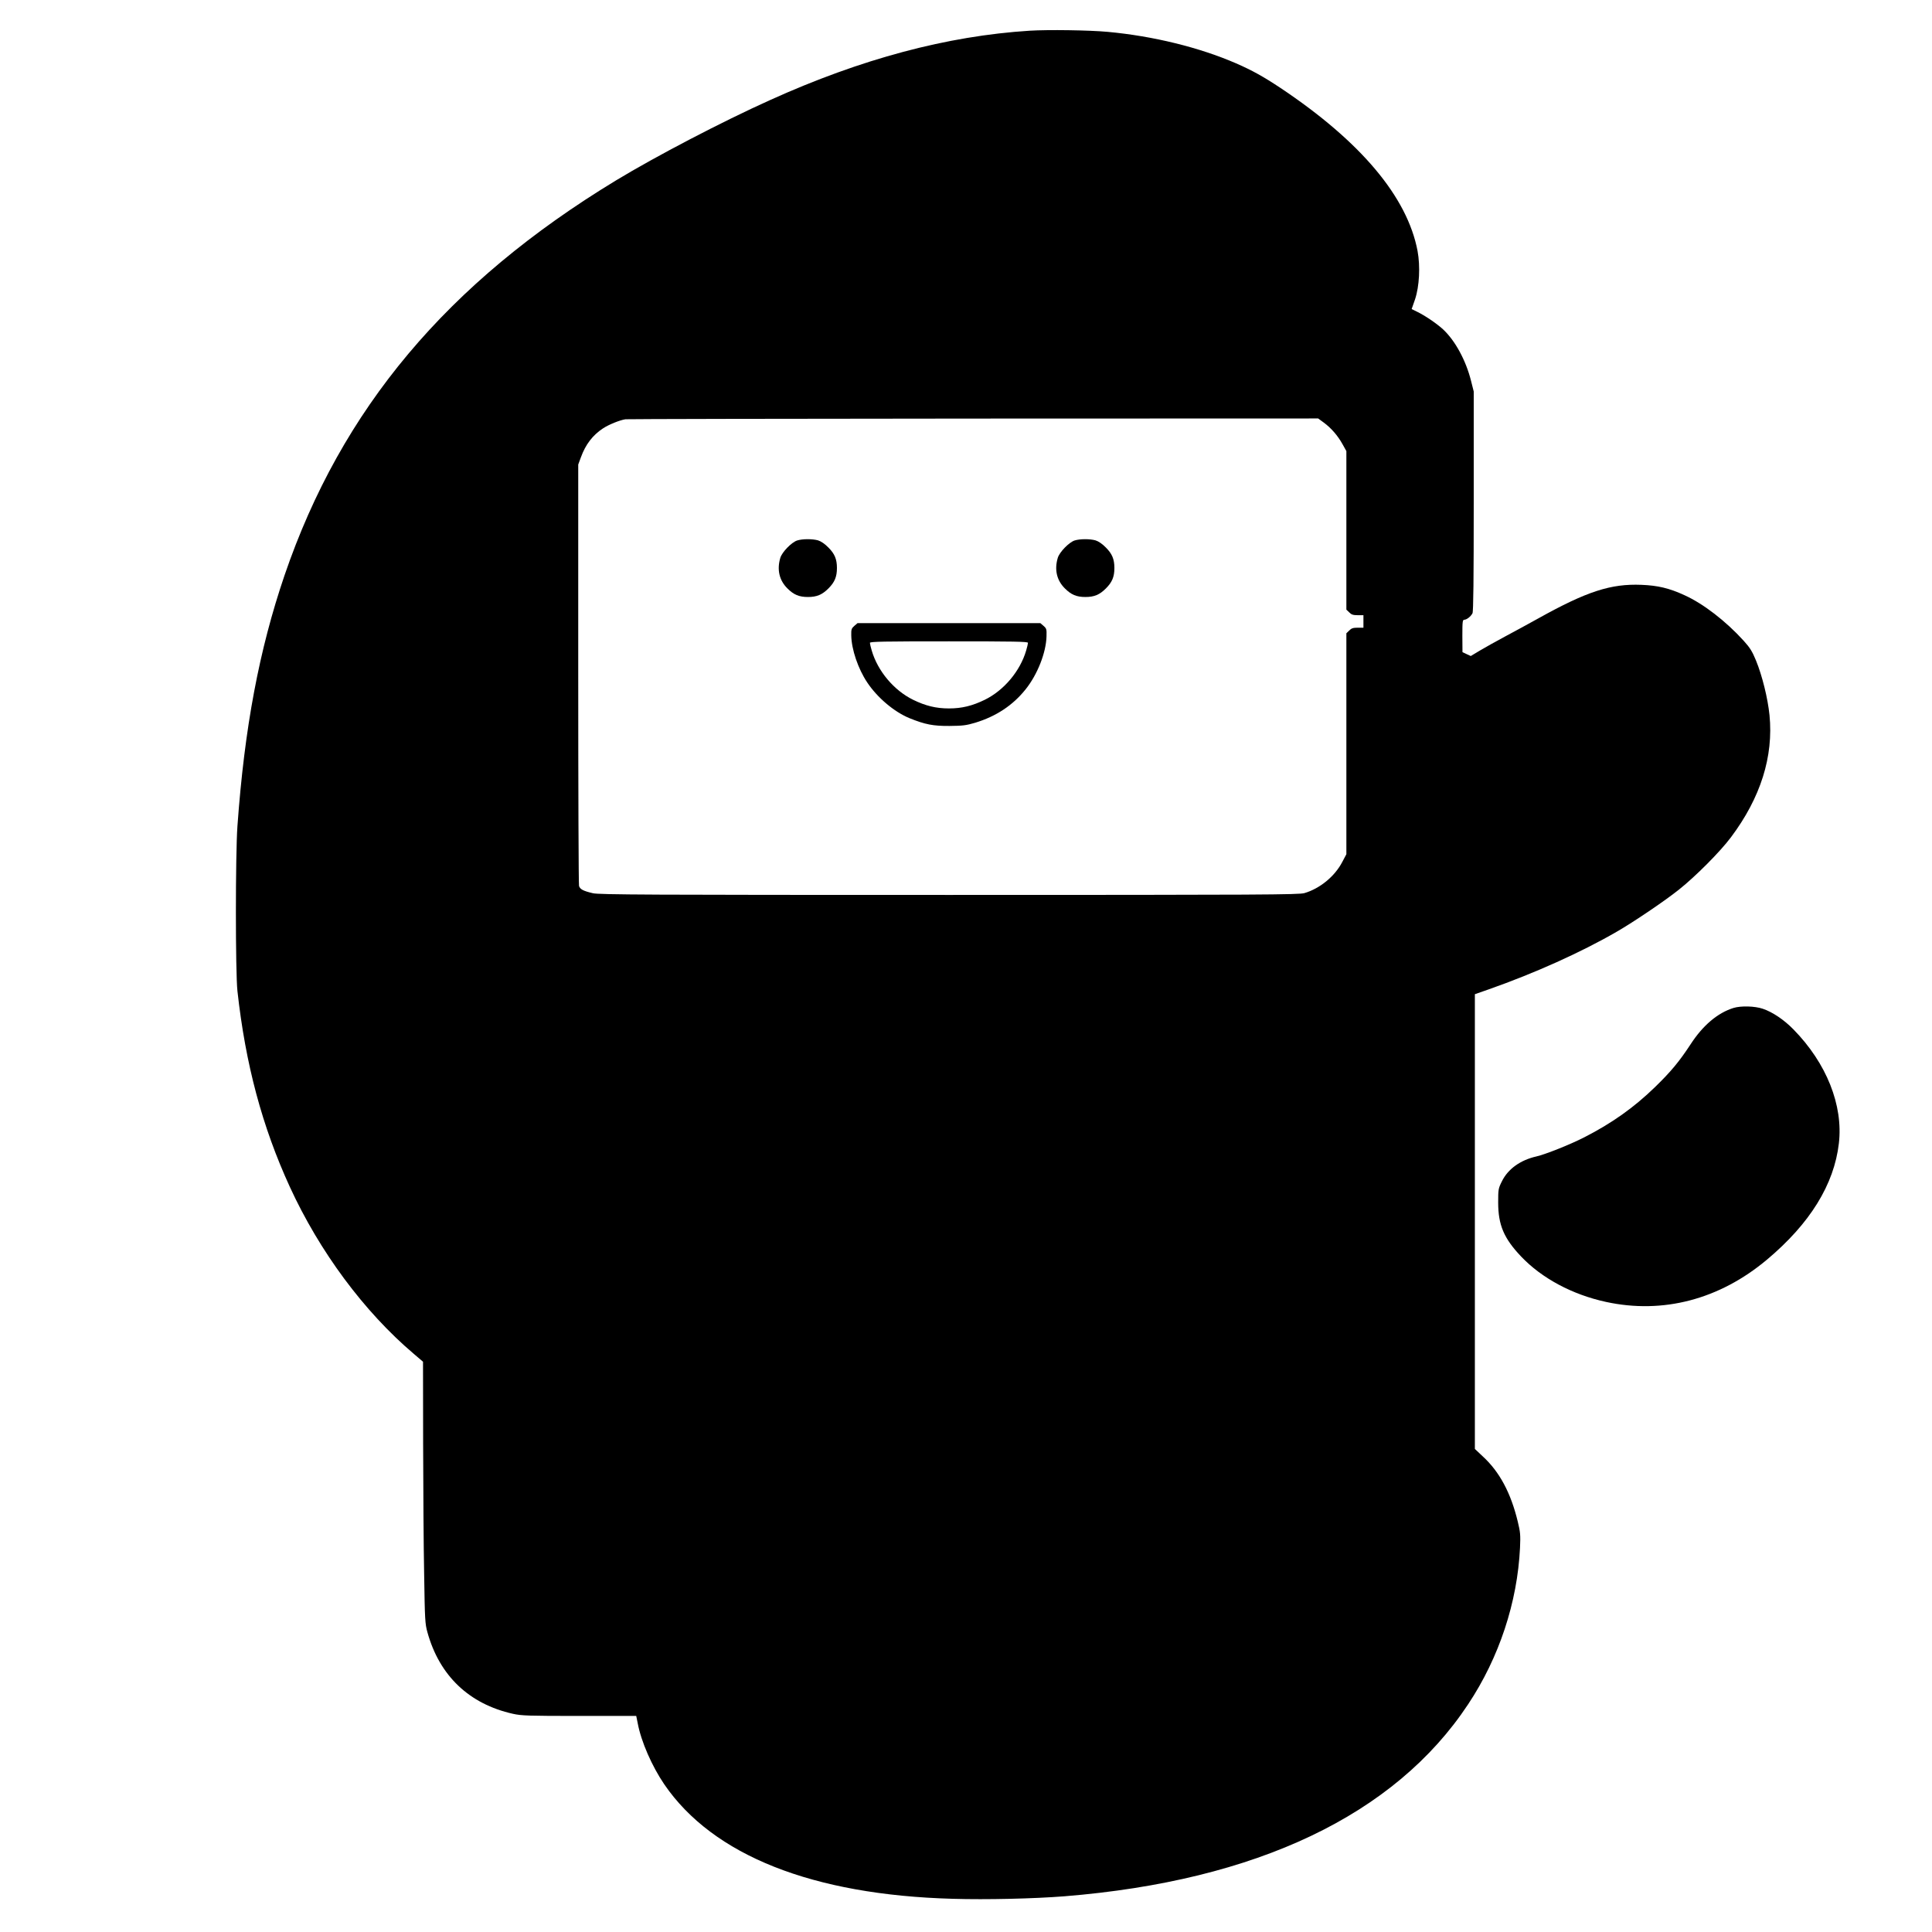
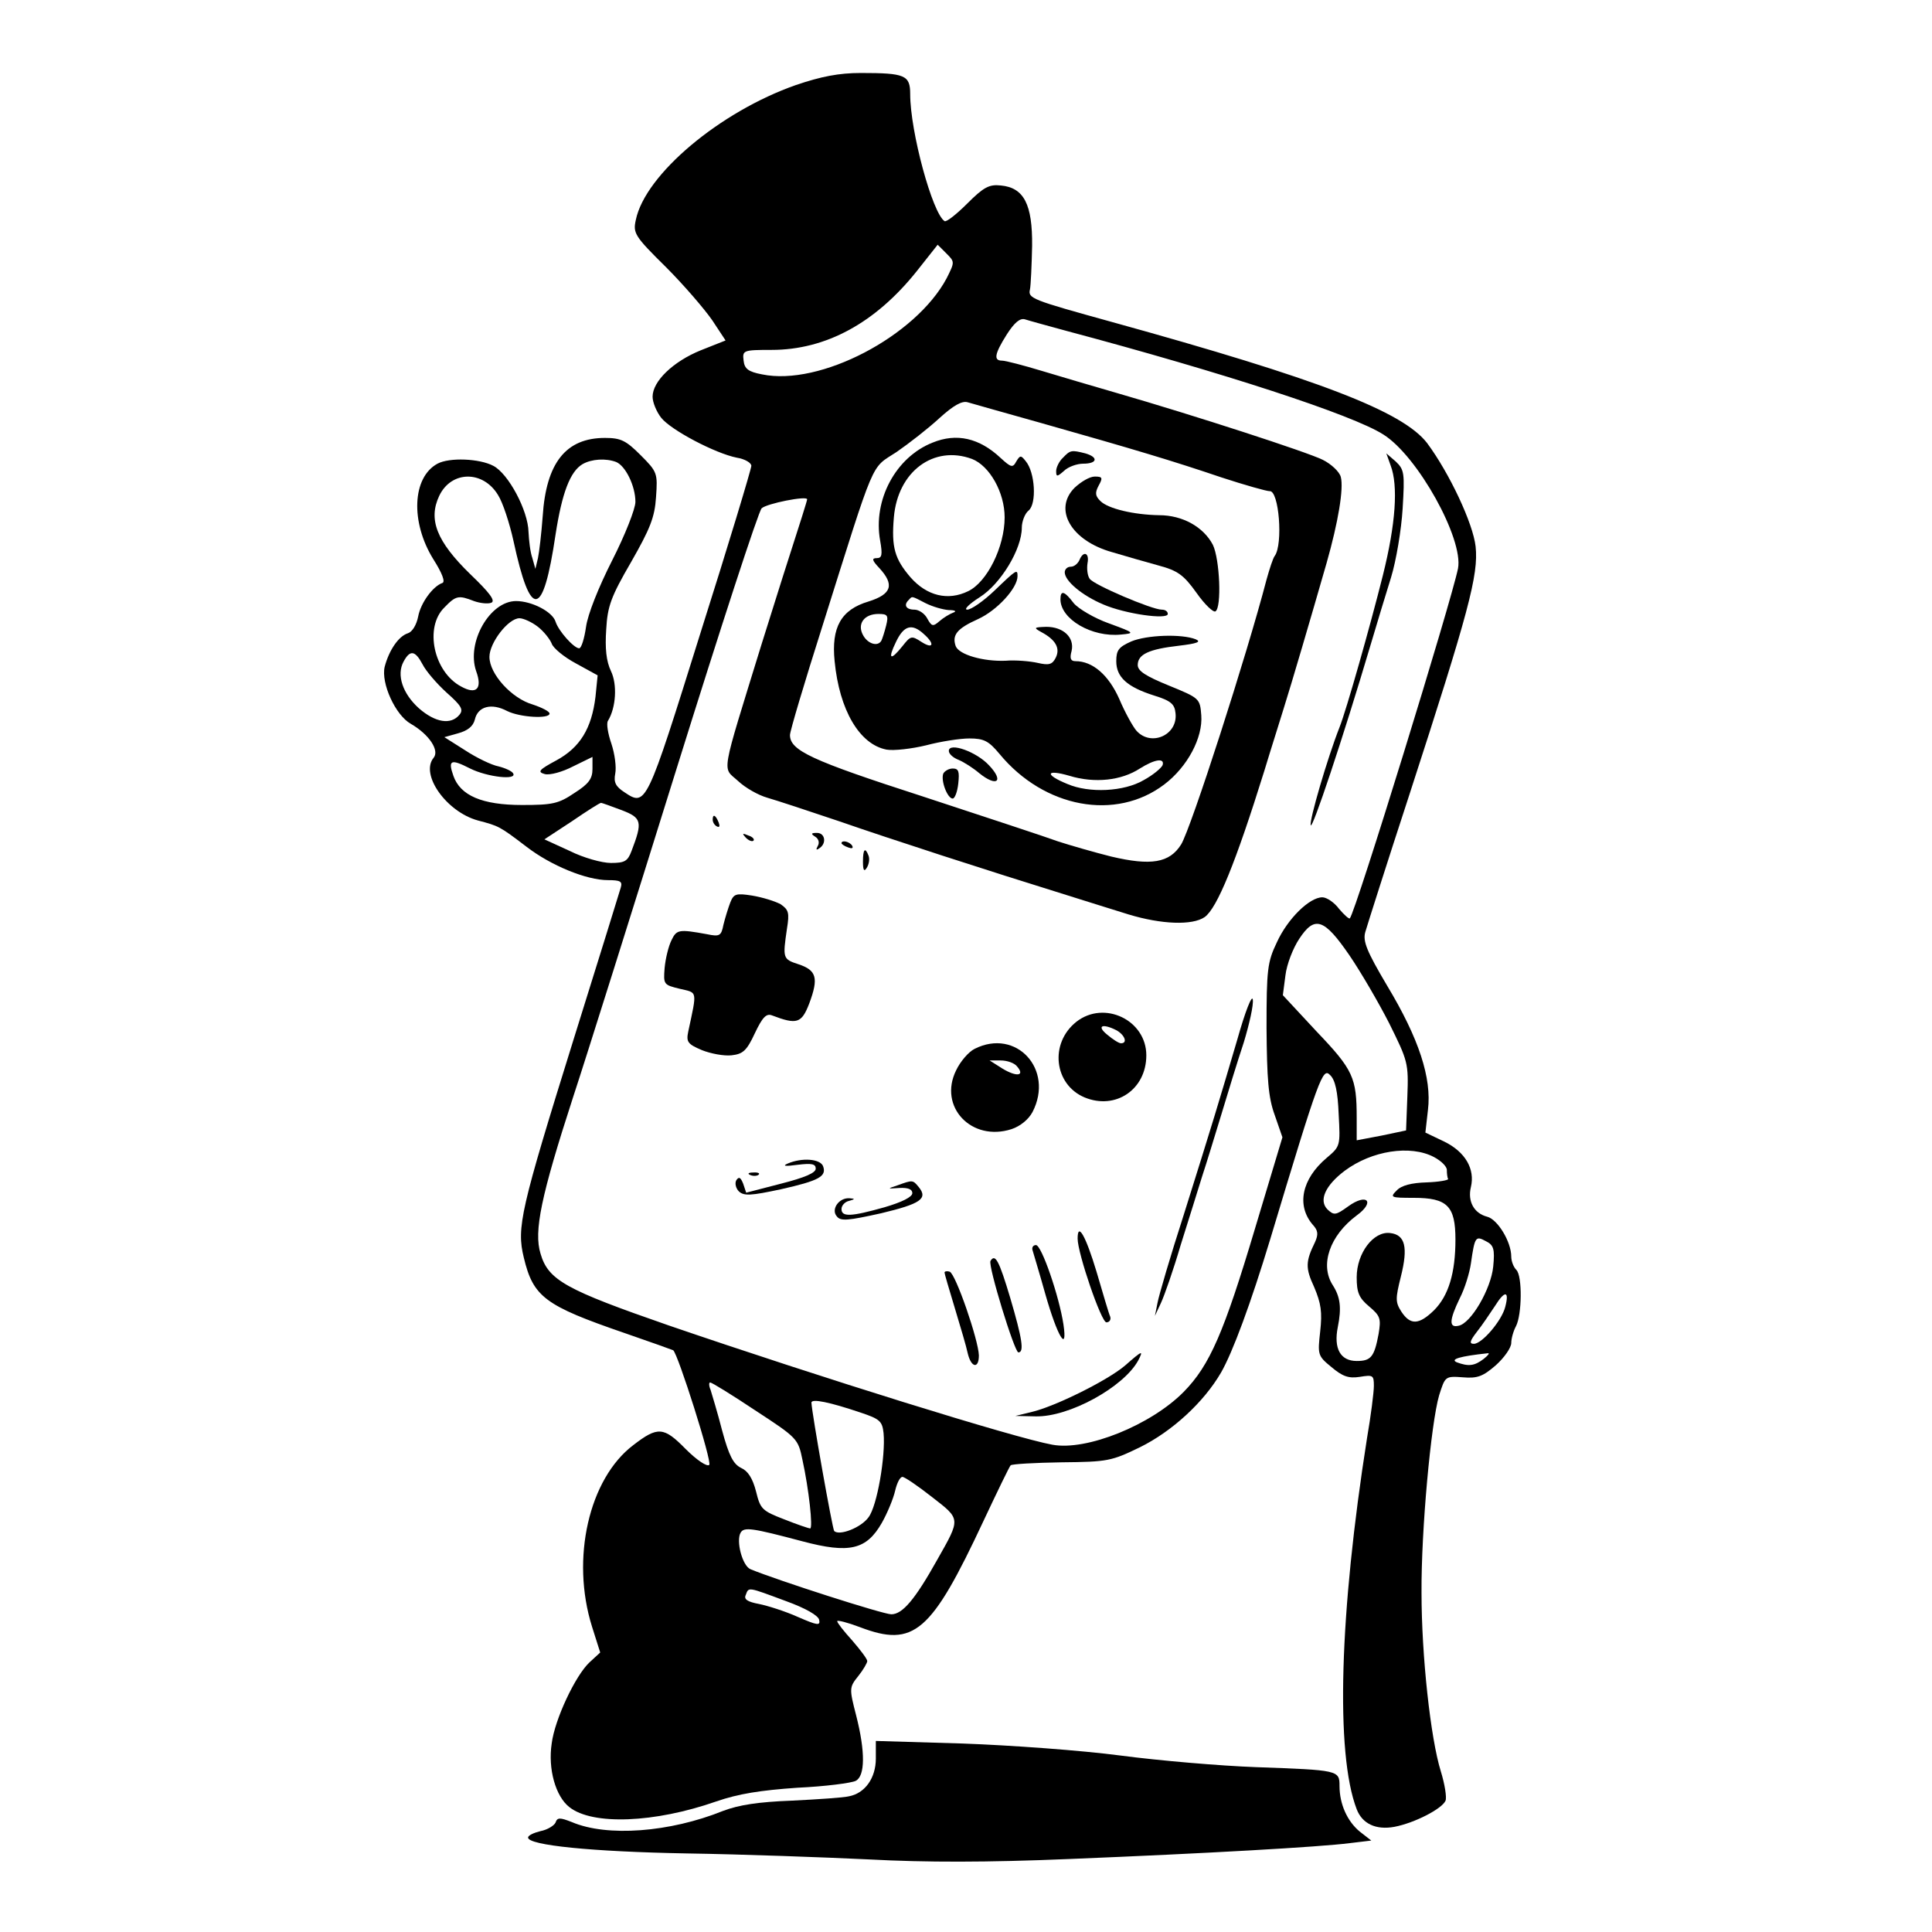
- <svg xmlns="http://www.w3.org/2000/svg" version="1.0" width="1699pt" height="1699pt" viewBox="0 0 1699 1699" preserveAspectRatio="xMidYMid meet">
-   <g transform="translate(0,1699) scale(0.1,-0.1)" fill="#000000" stroke="none">
-     <path d="M9055 16720 c-725 -46 -1481 -247 -2285 -611 -422 -190 -1000 -492 -1352 -705 -1485 -901 -2416 -2010 -2916 -3474 -223 -655 -352 -1340 -414 -2205 -18 -250 -18 -1286 0 -1450 71 -644 217 -1191 461 -1723 261 -568 652 -1096 1089 -1467 l82 -70 1 -720 c1 -396 4 -913 9 -1150 6 -401 8 -435 29 -510 106 -382 367 -630 751 -716 77 -17 132 -19 585 -19 l500 0 13 -64 c30 -161 125 -378 234 -538 427 -624 1303 -972 2535 -1006 301 -9 715 1 983 22 1690 136 2907 715 3551 1689 273 411 433 897 456 1376 5 113 3 137 -20 231 -61 252 -160 437 -307 572 l-70 66 0 2000 0 1999 123 43 c401 141 809 324 1122 505 150 86 426 273 550 372 147 117 363 334 457 460 261 348 375 710 339 1074 -15 148 -64 347 -119 481 -33 80 -52 111 -108 173 -158 174 -355 326 -521 401 -135 62 -233 85 -378 91 -269 11 -481 -58 -905 -294 -80 -44 -210 -116 -290 -158 -80 -43 -181 -99 -226 -126 l-80 -48 -37 17 -36 17 -1 143 c0 129 2 142 18 142 21 1 56 28 71 57 8 15 11 295 11 986 l0 964 -24 95 c-45 179 -139 352 -245 451 -54 50 -159 122 -232 157 l-45 22 30 86 c38 114 47 290 22 425 -90 475 -499 962 -1206 1434 -151 100 -248 154 -390 216 -323 140 -728 240 -1130 277 -165 15 -521 20 -685 10z m2586 -3446 c64 -47 123 -114 165 -190 l34 -61 0 -697 0 -697 25 -24 c19 -20 34 -25 75 -25 l50 0 0 -55 0 -55 -50 0 c-41 0 -56 -5 -75 -25 l-25 -24 0 -972 0 -971 -36 -68 c-66 -127 -197 -234 -333 -274 -49 -14 -351 -16 -3125 -16 -2637 0 -3080 2 -3132 15 -86 20 -113 35 -122 64 -4 14 -7 854 -7 1866 l0 1840 24 65 c41 112 103 193 194 253 50 33 146 72 197 80 14 2 1390 5 3059 6 l3033 1 49 -36z" />
-     <path d="M7010 12237 c-49 -16 -133 -102 -148 -153 -31 -104 -9 -198 63 -269 55 -55 102 -75 180 -75 78 0 125 20 180 75 55 55 75 102 75 180 0 78 -20 125 -75 180 -31 32 -65 55 -91 63 -50 14 -136 14 -184 -1z" />
-     <path d="M9450 12237 c-49 -16 -133 -102 -148 -153 -31 -104 -9 -198 63 -269 55 -55 102 -75 180 -75 78 0 125 20 180 75 55 55 75 102 75 180 0 78 -20 125 -75 180 -31 32 -65 55 -91 63 -50 14 -136 14 -184 -1z" />
-     <path d="M7513 11486 c-25 -22 -28 -30 -27 -84 2 -123 60 -293 140 -413 89 -134 238 -260 373 -315 136 -55 207 -69 351 -68 117 1 147 5 225 28 185 56 333 154 445 295 104 130 179 322 183 464 2 64 0 70 -26 93 l-28 24 -804 0 -804 0 -28 -24z m1527 -149 c0 -7 -7 -38 -16 -68 -53 -181 -195 -350 -364 -433 -109 -53 -201 -76 -315 -76 -114 0 -206 23 -315 76 -169 83 -311 252 -364 433 -9 30 -16 61 -16 68 0 11 126 13 695 13 569 0 695 -2 695 -13z" />
-     <path d="M15244 8126 c-140 -44 -269 -153 -378 -321 -99 -151 -173 -240 -312 -375 -184 -179 -380 -318 -621 -441 -127 -65 -341 -150 -423 -169 -140 -32 -249 -110 -302 -218 -32 -64 -33 -71 -33 -187 0 -197 50 -315 201 -474 182 -192 451 -336 747 -400 502 -109 999 22 1416 372 378 317 590 660 632 1022 39 335 -108 705 -399 1002 -83 85 -184 153 -270 182 -71 24 -193 27 -258 7z" />
+ <svg xmlns="http://www.w3.org/2000/svg" version="1.0" width="450pt" height="450pt" viewBox="0 0 450 450" preserveAspectRatio="xMidYMid meet">
+   <g transform="translate(0,450) scale(0.1,-0.1)" fill="#000000" stroke="none">
+     <path d="M1854 4302 c-177 -62 -351 -208 -373 -314 -7 -31 -3 -38 70 -110 42 -42 90 -98 108 -124 l31 -47 -58 -23 c-64 -26 -112 -72 -112 -108 0 -13 9 -35 20 -49 23 -29 126 -83 176 -93 19 -3 34 -12 34 -19 0 -7 -53 -183 -119 -391 -126 -403 -126 -403 -177 -369 -20 13 -25 23 -21 43 3 15 -1 46 -9 70 -8 23 -12 47 -8 53 19 31 22 85 7 116 -11 23 -14 53 -11 97 3 54 11 76 58 157 44 77 55 104 58 151 4 56 3 59 -36 98 -34 34 -46 40 -83 40 -91 0 -137 -58 -145 -183 -3 -40 -8 -83 -11 -97 l-6 -25 -7 25 c-5 14 -8 41 -9 61 -1 50 -47 136 -82 154 -32 17 -102 20 -130 5 -59 -32 -63 -136 -10 -222 21 -33 29 -54 21 -56 -22 -8 -50 -46 -56 -78 -4 -20 -14 -36 -24 -39 -22 -7 -44 -40 -54 -78 -9 -38 25 -113 61 -133 43 -25 67 -62 53 -79 -32 -39 30 -126 103 -146 49 -13 50 -13 113 -61 57 -44 140 -78 190 -78 29 0 34 -3 30 -17 -3 -10 -52 -169 -110 -354 -124 -398 -133 -438 -116 -508 22 -92 49 -112 235 -176 61 -21 111 -39 113 -40 11 -8 91 -260 84 -267 -5 -5 -29 11 -55 37 -51 52 -65 53 -122 9 -103 -78 -146 -264 -96 -423 l19 -60 -25 -23 c-33 -31 -81 -133 -88 -189 -9 -59 9 -123 41 -148 54 -43 199 -37 342 13 52 18 103 26 189 32 65 3 126 11 136 16 22 11 23 67 1 153 -16 62 -16 65 5 91 12 15 21 31 21 35 0 5 -16 26 -35 48 -19 21 -35 41 -35 45 0 3 24 -3 53 -14 126 -48 166 -13 288 248 32 68 60 126 63 129 3 3 56 6 119 7 107 1 116 3 182 35 75 37 149 105 189 174 27 47 69 160 115 312 114 379 122 399 139 381 12 -11 18 -39 20 -91 4 -74 4 -75 -28 -102 -58 -49 -71 -111 -32 -156 12 -13 13 -22 5 -40 -22 -45 -23 -60 -2 -105 16 -38 19 -58 14 -103 -6 -54 -6 -57 26 -83 26 -22 40 -27 66 -23 31 5 33 4 33 -21 0 -15 -7 -70 -16 -122 -64 -406 -74 -734 -24 -864 13 -34 45 -49 88 -41 47 9 111 42 119 61 3 8 -2 39 -11 68 -24 77 -45 270 -45 416 -1 145 22 395 41 460 14 44 14 45 55 42 34 -3 47 2 77 28 20 18 36 41 36 52 0 10 5 28 11 39 14 27 15 117 1 131 -7 7 -12 21 -12 31 0 35 -32 87 -56 93 -31 8 -46 36 -38 69 10 42 -13 82 -62 106 l-44 21 6 53 c9 74 -21 166 -95 289 -48 81 -57 104 -51 125 4 14 50 159 103 321 138 425 161 511 154 577 -6 54 -61 171 -113 241 -57 74 -253 149 -734 282 -188 52 -196 55 -191 76 2 10 4 56 5 101 1 97 -19 136 -73 141 -27 3 -40 -4 -78 -42 -25 -25 -49 -44 -53 -41 -28 18 -80 208 -80 296 0 44 -12 49 -115 49 -51 0 -92 -8 -151 -28z m351 -450 c-72 -135 -295 -252 -430 -224 -32 6 -41 13 -43 32 -3 24 -1 25 65 25 127 0 242 63 338 183 l49 62 20 -20 c20 -20 20 -20 1 -58z m280 -123 c364 -97 665 -195 737 -241 80 -50 187 -243 174 -312 -15 -75 -239 -802 -252 -815 -2 -2 -13 8 -25 22 -11 15 -29 27 -39 27 -30 0 -81 -50 -106 -105 -22 -46 -24 -63 -24 -200 1 -118 4 -161 19 -202 l18 -52 -64 -213 c-72 -241 -105 -318 -166 -380 -76 -77 -226 -138 -306 -123 -88 16 -535 155 -894 278 -239 83 -280 105 -298 167 -16 52 1 134 76 365 31 94 139 438 241 765 102 327 191 600 198 606 11 11 106 30 106 21 0 -3 -18 -60 -40 -128 -22 -68 -51 -162 -66 -209 -97 -315 -92 -285 -55 -319 17 -16 47 -33 68 -39 21 -6 97 -31 168 -55 121 -42 340 -113 530 -172 44 -14 109 -34 144 -45 76 -23 148 -26 177 -6 29 21 72 126 139 341 15 50 36 115 45 145 18 57 63 210 100 339 27 95 40 173 33 200 -3 12 -22 30 -42 40 -36 18 -301 104 -481 156 -52 15 -130 38 -173 51 -43 13 -85 24 -93 24 -20 0 -18 15 11 61 18 28 31 39 43 35 9 -3 53 -15 97 -27z m-61 -214 c219 -62 309 -89 421 -127 55 -18 105 -32 112 -32 22 3 32 -124 12 -151 -4 -5 -12 -30 -19 -55 -45 -173 -176 -580 -199 -617 -27 -43 -70 -50 -163 -28 -40 10 -95 26 -123 35 -27 10 -170 57 -316 105 -260 84 -309 107 -309 143 0 9 34 123 75 252 126 400 112 367 173 407 29 20 74 55 100 79 33 30 53 41 66 37 11 -3 87 -25 170 -48z m-989 -91 c22 -9 45 -56 45 -93 0 -16 -24 -77 -54 -136 -32 -63 -57 -126 -61 -155 -4 -28 -11 -50 -16 -50 -12 0 -48 40 -55 62 -7 23 -55 48 -92 48 -61 0 -116 -96 -93 -163 15 -41 1 -56 -35 -36 -64 34 -86 138 -39 184 27 28 33 29 69 15 14 -5 32 -7 40 -4 11 4 -3 23 -49 67 -78 76 -98 127 -72 182 28 59 102 60 137 2 11 -17 27 -66 36 -107 40 -185 69 -181 98 15 15 97 34 147 63 164 21 12 54 14 78 5z m-182 -384 c14 -11 28 -29 32 -39 3 -10 28 -31 56 -46 l51 -28 -5 -50 c-9 -74 -36 -118 -91 -148 -41 -22 -45 -27 -27 -32 12 -3 41 5 66 18 l45 22 0 -28 c0 -23 -9 -35 -42 -56 -37 -25 -51 -28 -122 -28 -93 0 -144 22 -160 68 -13 37 -6 40 39 17 40 -20 111 -28 100 -11 -3 5 -18 12 -34 16 -16 3 -51 20 -77 37 l-49 31 32 9 c22 6 35 16 39 32 7 31 39 39 75 20 30 -15 99 -19 99 -6 0 5 -18 14 -39 21 -49 14 -101 71 -101 111 0 33 44 90 70 90 9 0 29 -9 43 -20z m-269 -87 c8 -16 33 -45 56 -66 35 -31 40 -40 30 -52 -20 -24 -56 -18 -94 15 -38 34 -53 78 -36 109 15 28 27 26 44 -6z m464 -340 c47 -18 49 -27 23 -95 -9 -24 -16 -28 -48 -28 -21 0 -64 12 -96 28 l-59 27 64 42 c35 24 65 43 68 43 2 0 24 -8 48 -17z m1695 -338 c26 -38 68 -110 93 -159 43 -87 45 -92 42 -170 l-3 -79 -57 -12 -58 -11 0 52 c0 94 -8 112 -93 201 l-79 85 6 46 c3 26 18 64 32 85 36 55 58 48 117 -38z m197 -470 c17 -9 30 -22 30 -30 0 -8 1 -18 3 -21 1 -3 -22 -7 -50 -8 -35 -1 -59 -7 -70 -19 -16 -16 -14 -17 40 -17 78 0 97 -19 97 -97 0 -78 -16 -131 -50 -165 -35 -34 -55 -35 -76 -3 -14 22 -14 30 -1 82 17 68 10 97 -25 101 -39 5 -78 -47 -78 -103 0 -35 5 -48 29 -68 26 -22 28 -28 22 -64 -10 -54 -18 -63 -51 -63 -38 0 -54 29 -44 79 9 45 6 70 -12 98 -30 47 -7 115 56 162 44 32 24 53 -20 21 -29 -21 -33 -21 -48 -7 -21 21 -5 56 40 90 63 47 153 61 208 32z m138 -255 c-5 -52 -52 -133 -81 -138 -22 -5 -22 12 3 64 12 23 23 60 26 81 9 63 11 65 35 52 18 -9 21 -18 17 -59z m28 -94 c-8 -32 -54 -86 -73 -86 -11 0 -10 6 7 28 12 15 30 42 42 60 23 37 34 36 24 -2z m-50 -121 c-22 -17 -36 -18 -63 -8 -16 7 7 14 72 21 6 1 1 -5 -9 -13z m-1697 -120 c98 -64 100 -66 110 -115 15 -68 25 -160 18 -160 -3 0 -30 9 -60 21 -52 20 -56 24 -66 65 -8 31 -19 48 -35 55 -18 9 -28 28 -44 87 -11 43 -24 85 -27 95 -4 9 -4 17 -1 17 4 0 51 -29 105 -65z m245 -5 c45 -15 51 -20 54 -48 5 -53 -15 -170 -35 -196 -17 -24 -68 -44 -80 -32 -4 4 -52 274 -53 299 0 10 43 1 114 -23z m167 -197 c67 -52 67 -49 12 -146 -52 -93 -81 -127 -107 -127 -19 0 -265 79 -328 105 -19 8 -34 66 -23 85 8 14 27 11 144 -20 109 -29 149 -20 185 43 13 23 27 57 31 75 4 17 11 32 17 32 5 0 36 -21 69 -47z m-341 -242 c47 -17 76 -34 78 -44 3 -14 -4 -13 -50 7 -29 13 -70 26 -90 30 -27 5 -36 11 -31 21 7 19 4 19 93 -14z" />
+     <path d="M3239 3416 c18 -47 12 -136 -18 -256 -29 -116 -85 -314 -101 -354 -28 -71 -71 -218 -67 -228 3 -12 73 196 140 422 14 47 35 117 47 155 12 39 24 111 27 160 5 83 4 91 -16 110 l-22 19 10 -28z" />
+     <path d="M1660 2591 c0 -6 4 -13 10 -16 6 -3 7 1 4 9 -7 18 -14 21 -14 7z" />
+     <path d="M1737 2549 c7 -7 15 -10 18 -7 3 3 -2 9 -12 12 -14 6 -15 5 -6 -5z" />
+     <path d="M1899 2551 c8 -5 10 -14 6 -21 -5 -9 -4 -11 3 -6 18 11 14 36 -5 36 -14 0 -15 -2 -4 -9z" />
+     <path d="M1960 2536 c0 -2 7 -7 16 -10 8 -3 12 -2 9 4 -6 10 -25 14 -25 6z" />
+     <path d="M2010 2493 c0 -21 3 -24 9 -14 5 8 7 20 4 28 -8 21 -13 15 -13 -14z" />
+     <path d="M1701 2398 c-5 -13 -12 -36 -16 -52 -5 -26 -9 -28 -38 -22 -66 12 -71 11 -83 -14 -7 -14 -14 -43 -16 -65 -3 -38 -2 -39 35 -48 42 -10 41 -2 20 -100 -5 -24 -1 -29 32 -43 20 -8 51 -14 69 -12 26 3 35 10 54 51 18 38 27 47 40 42 58 -22 69 -19 87 28 22 59 17 77 -25 91 -37 12 -37 14 -27 83 6 37 4 44 -15 57 -13 7 -42 16 -66 20 -38 6 -43 4 -51 -16z" />
+     <path d="M2882 2079 c-43 -146 -58 -196 -125 -409 -31 -96 -58 -188 -61 -205 l-6 -30 14 30 c8 17 29 77 46 135 18 58 41 130 50 160 10 30 30 96 45 145 15 50 38 125 52 167 13 43 23 87 21 100 -2 12 -18 -29 -36 -93z" />
+     <path d="M2507 2120 c-63 -50 -52 -146 19 -176 72 -30 144 18 144 98 0 82 -98 129 -163 78z m94 -20 c19 -11 26 -30 10 -30 -5 0 -19 9 -32 20 -26 21 -11 27 22 10z" />
+     <path d="M2270 2057 c-14 -7 -33 -29 -43 -50 -42 -85 36 -167 129 -137 21 7 40 23 49 40 51 99 -38 196 -135 147z m99 -41 c19 -22 -1 -25 -34 -5 l-30 19 26 0 c15 0 32 -6 38 -14z" />
+     <path d="M1835 1790 c-14 -6 -6 -7 23 -3 33 4 42 2 42 -9 0 -10 -26 -21 -81 -35 l-81 -21 -7 21 c-6 15 -10 17 -16 8 -4 -7 -1 -19 6 -26 12 -11 28 -10 98 5 89 20 107 30 98 54 -7 17 -49 20 -82 6z" />
+     <path d="M1748 1763 c7 -3 16 -2 19 1 4 3 -2 6 -13 5 -11 0 -14 -3 -6 -6z" />
+     <path d="M2090 1739 c-24 -8 -24 -8 5 -6 20 1 30 -3 30 -12 0 -9 -24 -21 -65 -33 -78 -22 -100 -23 -100 -4 0 8 8 17 18 19 14 4 14 5 1 6 -25 2 -44 -26 -30 -42 9 -12 26 -10 103 7 92 22 110 34 88 61 -14 17 -14 17 -50 4z" />
+     <path d="M2510 1615 c0 -34 55 -195 67 -195 7 0 11 6 9 13 -3 6 -17 54 -32 105 -25 83 -44 117 -44 77z" />
+     <path d="M2405 1588 c2 -7 16 -53 30 -103 28 -98 52 -138 42 -70 -10 66 -51 185 -64 185 -7 0 -10 -6 -8 -12z" />
+     <path d="M2307 1563 c-6 -11 56 -213 65 -213 14 0 9 32 -19 127 -26 87 -35 104 -46 86z" />
+     <path d="M2200 1536 c0 -3 11 -40 24 -83 13 -43 27 -90 30 -105 8 -34 26 -37 26 -5 -1 36 -54 190 -68 195 -6 2 -12 1 -12 -2z" />
+     <path d="M2620 1319 c-40 -34 -162 -95 -218 -108 l-37 -9 47 -1 c78 -2 205 68 239 130 13 25 10 24 -31 -12z" />
+     <path d="M2172 3469 c-86 -34 -139 -134 -122 -228 6 -34 4 -41 -8 -41 -12 0 -11 -5 6 -23 36 -39 29 -61 -25 -78 -64 -19 -87 -60 -79 -139 11 -114 58 -194 121 -206 17 -3 59 2 92 10 34 9 79 16 101 16 34 0 45 -6 70 -36 104 -126 271 -157 384 -71 54 41 90 109 86 161 -3 39 -4 40 -75 69 -54 22 -73 34 -73 48 0 25 26 37 96 45 42 5 53 9 39 15 -33 13 -114 10 -150 -5 -29 -13 -35 -20 -35 -46 0 -37 25 -60 88 -80 39 -12 48 -20 50 -41 6 -51 -57 -79 -91 -41 -8 9 -27 43 -40 74 -25 56 -62 88 -102 88 -11 0 -14 6 -9 24 7 31 -19 56 -59 56 -29 -1 -30 -2 -12 -12 34 -18 45 -38 34 -60 -8 -16 -16 -18 -42 -12 -18 4 -52 7 -75 5 -52 -2 -108 14 -116 34 -9 26 3 41 52 63 44 20 92 72 92 100 0 17 -2 16 -53 -33 -26 -25 -55 -45 -64 -45 -9 0 4 13 29 29 49 31 98 112 98 162 0 14 7 33 16 40 19 16 15 89 -7 115 -11 14 -13 14 -22 -1 -8 -15 -12 -14 -36 8 -50 47 -103 59 -159 36z m92 -38 c41 -16 76 -78 76 -136 0 -69 -41 -151 -85 -172 -47 -23 -96 -11 -134 32 -37 43 -45 70 -39 140 9 107 93 169 182 136z m-108 -336 c16 -8 40 -15 54 -16 15 0 19 -3 10 -6 -8 -3 -23 -12 -32 -20 -15 -13 -18 -12 -28 6 -6 12 -20 21 -30 21 -20 0 -26 11 -13 23 8 9 6 9 39 -8z m-92 -52 c-4 -16 -9 -31 -11 -35 -8 -15 -32 -8 -43 13 -14 26 3 49 36 49 21 0 24 -3 18 -27z m88 -20 c26 -23 22 -36 -6 -18 -23 15 -25 14 -44 -10 -28 -35 -35 -31 -15 10 18 38 37 44 65 18z m556 -305 c-3 -7 -22 -23 -44 -35 -46 -27 -127 -31 -178 -9 -54 22 -50 35 5 19 59 -18 121 -11 164 17 35 22 58 25 53 8z" />
+     <path d="M2476 3434 c-9 -8 -16 -23 -16 -31 0 -14 2 -14 18 0 10 10 31 17 45 17 33 0 36 15 5 24 -32 8 -35 8 -52 -10z" />
+     <path d="M2503 3364 c-50 -50 -9 -123 87 -150 30 -9 79 -23 108 -31 45 -12 59 -22 89 -64 19 -27 39 -46 44 -43 15 9 10 122 -6 155 -22 42 -71 69 -125 69 -59 1 -119 15 -137 33 -12 12 -13 19 -4 36 10 18 9 21 -9 21 -12 0 -32 -12 -47 -26z" />
+     <path d="M2514 3195 c-4 -8 -12 -15 -20 -15 -8 0 -14 -6 -14 -13 0 -20 40 -54 90 -75 51 -22 150 -36 150 -22 0 6 -6 10 -14 10 -23 0 -159 58 -168 72 -5 7 -7 23 -5 36 5 25 -10 30 -19 7z" />
+     <path d="M2470 3104 c0 -46 73 -89 141 -82 33 3 32 4 -28 26 -34 12 -71 34 -82 47 -22 29 -31 31 -31 9z" />
+     <path d="M2210 2751 c0 -7 10 -16 23 -21 12 -5 34 -19 48 -31 41 -33 58 -19 23 18 -29 32 -94 55 -94 34z" />
+     <path d="M2197 2698 c-6 -17 10 -58 22 -58 5 0 11 16 13 35 3 28 1 35 -13 35 -9 0 -19 -6 -22 -12z" />
+     <path d="M2040 404 c0 -45 -25 -81 -63 -88 -12 -3 -71 -7 -132 -10 -79 -3 -124 -10 -161 -24 -124 -50 -270 -61 -352 -26 -28 11 -34 11 -38 -1 -3 -7 -19 -17 -35 -20 -16 -4 -29 -10 -29 -15 0 -18 148 -33 370 -37 129 -2 321 -9 425 -14 131 -7 275 -7 465 1 320 13 584 28 654 37 l50 6 -27 21 c-29 24 -47 64 -47 106 0 37 -2 37 -195 44 -82 3 -224 15 -315 27 -91 12 -256 24 -368 28 l-202 6 0 -41z" />
  </g>
</svg>
